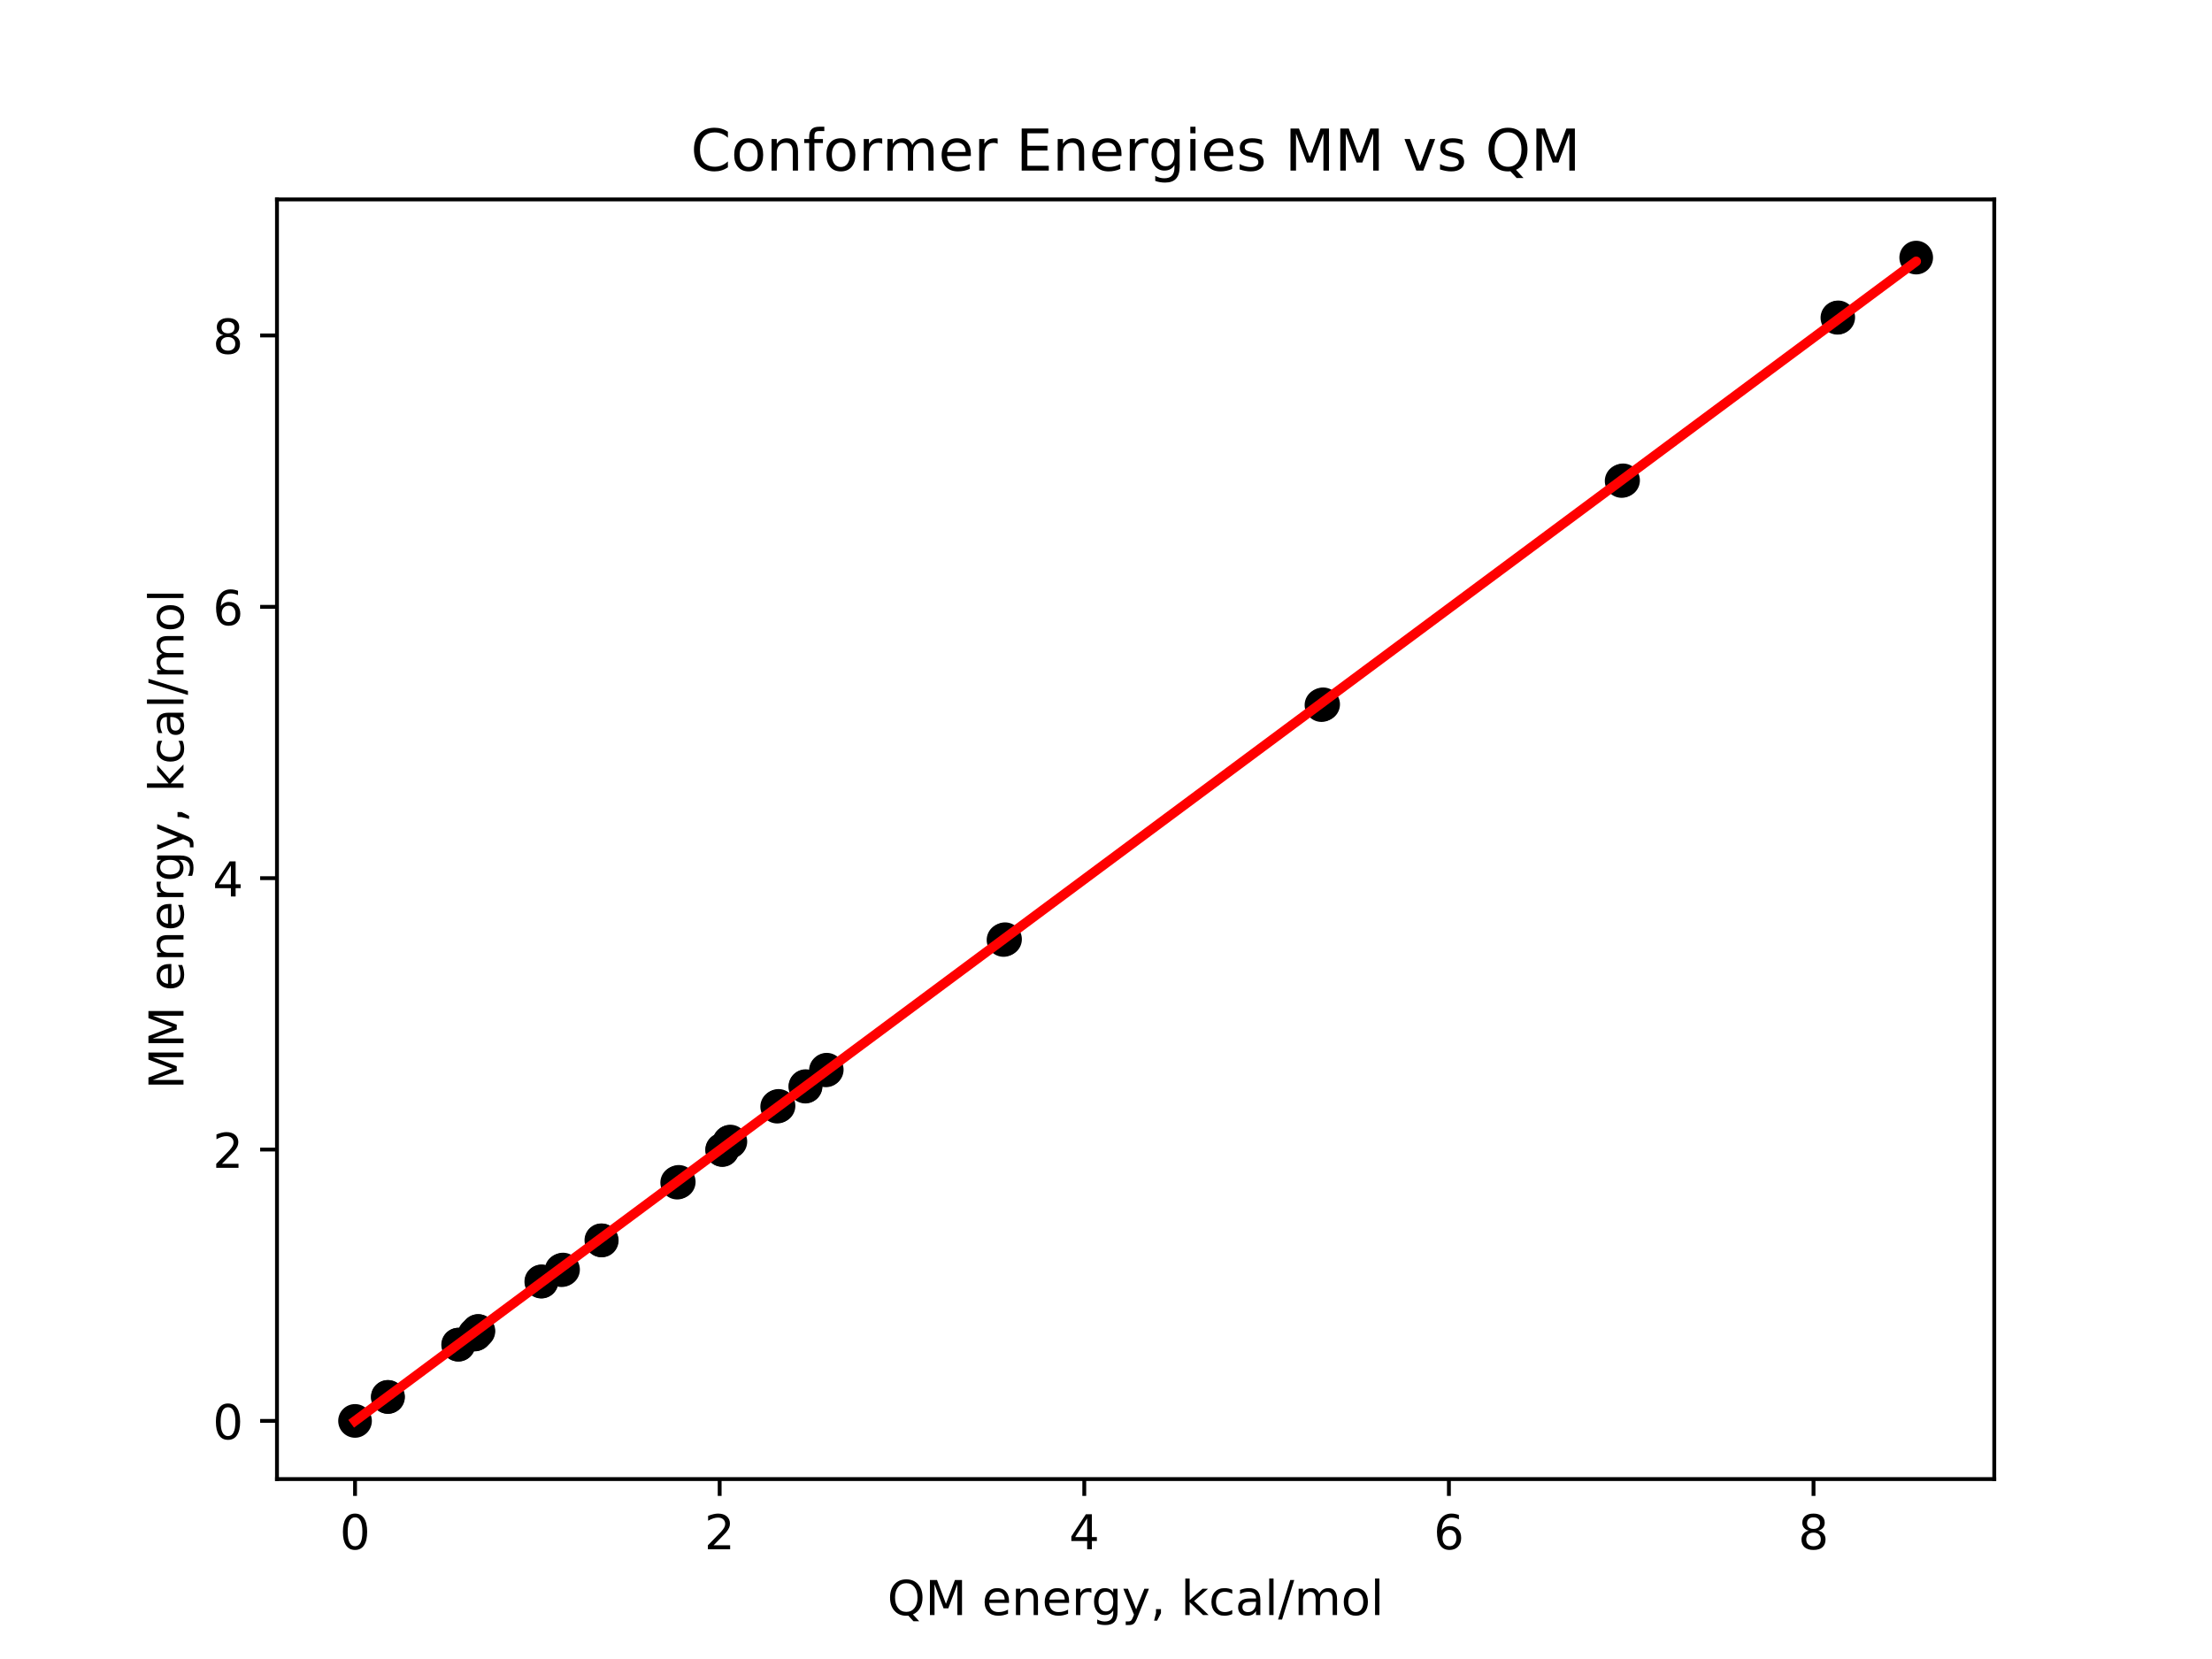
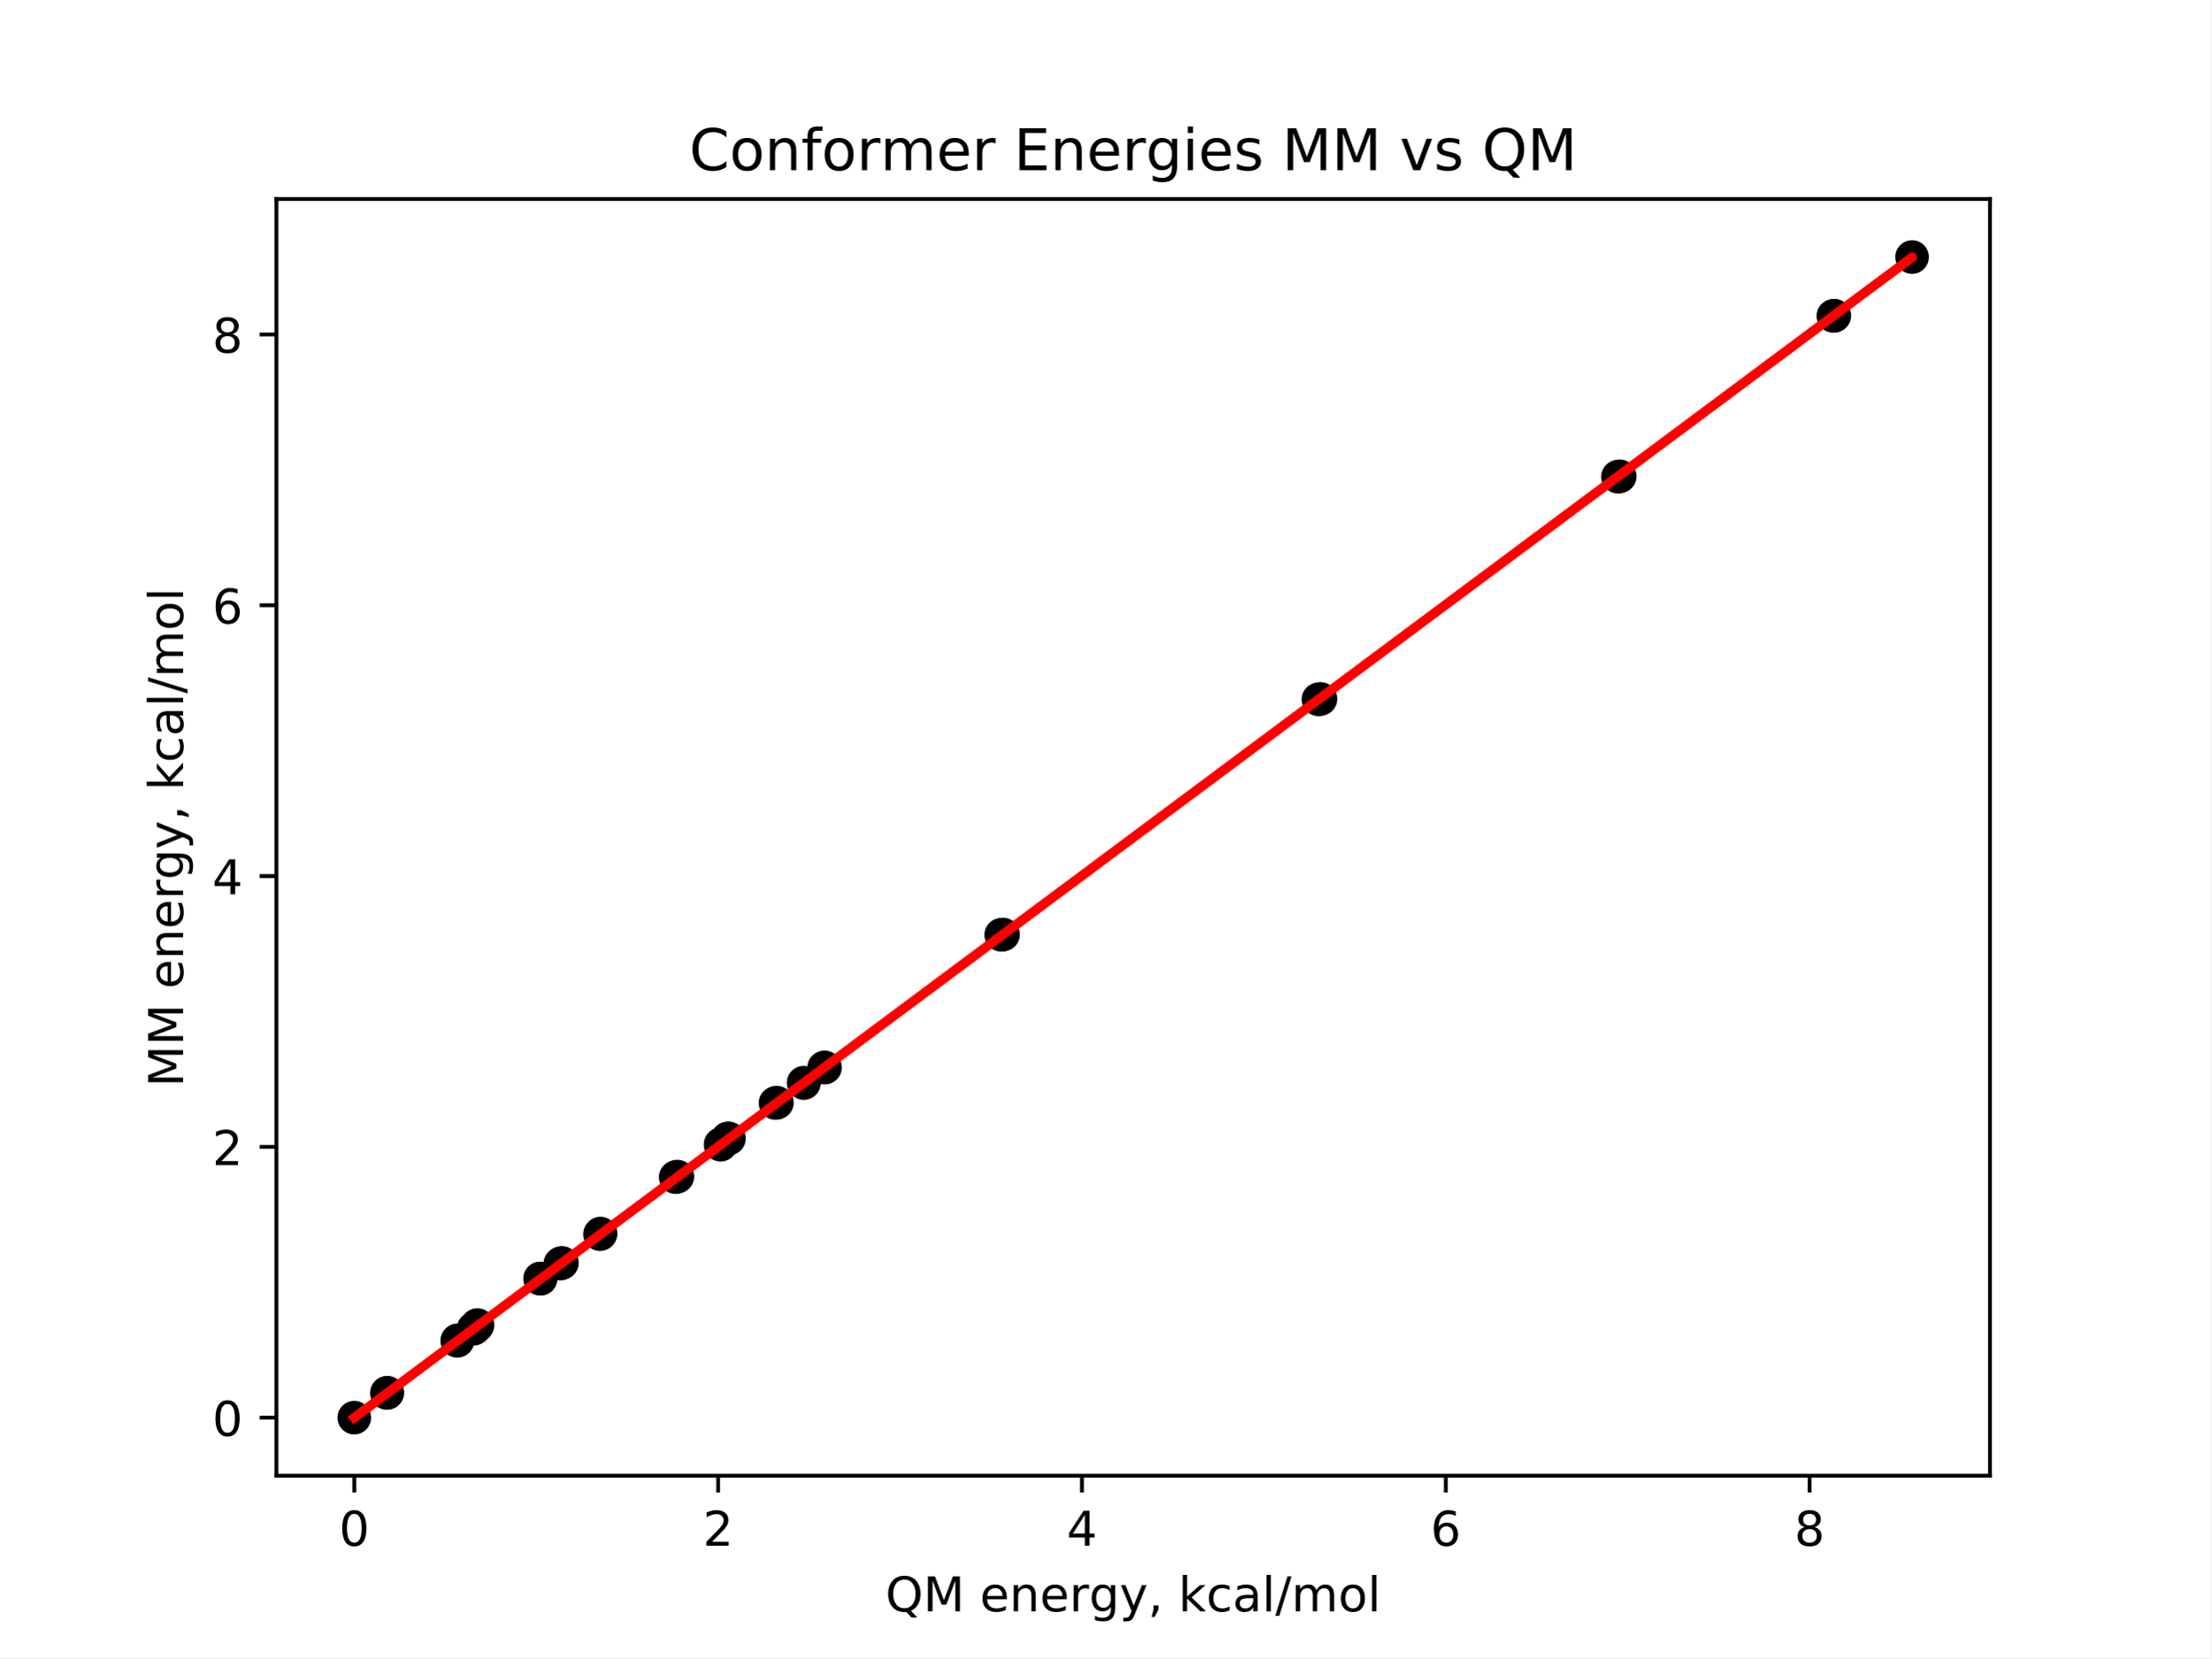
- <svg xmlns="http://www.w3.org/2000/svg" xmlns:xlink="http://www.w3.org/1999/xlink" height="345pt" version="1.1" viewBox="0 0 460 345" width="460pt">
+ <svg xmlns="http://www.w3.org/2000/svg" xmlns:xlink="http://www.w3.org/1999/xlink" height="345.6pt" version="1.1" viewBox="0 0 460.8 345.6" width="460.8pt">
  <defs>
    <style type="text/css">
*{stroke-linecap:butt;stroke-linejoin:round;}
  </style>
  </defs>
  <g id="figure_1">
    <g id="patch_1">
      <path d="M 0 345.6  L 460.8 345.6  L 460.8 0  L 0 0  z " style="fill:#ffffff;" />
    </g>
    <g id="axes_1">
      <g id="patch_2">
        <path d="M 57.6 307.584  L 414.72 307.584  L 414.72 41.472  L 57.6 41.472  z " style="fill:#ffffff;" />
      </g>
      <g id="matplotlib.axis_1">
        <g id="xtick_1">
          <g id="line2d_1">
            <defs>
-               <path d="M 0 0  L 0 3.5  " id="m8b40fd46a7" style="stroke:#000000;stroke-width:0.8;" />
-             </defs>
-             <g>
-               <use style="stroke:#000000;stroke-width:0.8;" x="73.833" xlink:href="#m8b40fd46a7" y="307.584" />
+               <path d="M 0 0  L 0 3.5  " id="m5b55750429" style="stroke:#000000;stroke-width:0.8;" />
+             </defs>
+             <g>
+               <use style="stroke:#000000;stroke-width:0.8;" x="73.833" xlink:href="#m5b55750429" y="307.584" />
            </g>
          </g>
          <g id="text_1">
            <defs>
              <path d="M 31.781 66.406  Q 24.172 66.406 20.328 58.906  Q 16.5 51.422 16.5 36.375  Q 16.5 21.391 20.328 13.891  Q 24.172 6.391 31.781 6.391  Q 39.453 6.391 43.281 13.891  Q 47.125 21.391 47.125 36.375  Q 47.125 51.422 43.281 58.906  Q 39.453 66.406 31.781 66.406  z M 31.781 74.219  Q 44.047 74.219 50.516 64.516  Q 56.984 54.828 56.984 36.375  Q 56.984 17.969 50.516 8.266  Q 44.047 -1.422 31.781 -1.422  Q 19.531 -1.422 13.062 8.266  Q 6.594 17.969 6.594 36.375  Q 6.594 54.828 13.062 64.516  Q 19.531 74.219 31.781 74.219  z " id="DejaVuSans-30" />
            </defs>
            <g transform="translate(70.65148 322.1824)scale(0.1 -0.1)">
              <use xlink:href="#DejaVuSans-30" />
            </g>
          </g>
        </g>
        <g id="xtick_2">
          <g id="line2d_2">
            <g>
-               <use style="stroke:#000000;stroke-width:0.8;" x="149.658" xlink:href="#m8b40fd46a7" y="307.584" />
+               <use style="stroke:#000000;stroke-width:0.8;" x="149.658" xlink:href="#m5b55750429" y="307.584" />
            </g>
          </g>
          <g id="text_2">
            <defs>
              <path d="M 19.188 8.297  L 53.609 8.297  L 53.609 0  L 7.328 0  L 7.328 8.297  Q 12.938 14.109 22.625 23.891  Q 32.328 33.688 34.812 36.531  Q 39.547 41.844 41.422 45.531  Q 43.312 49.219 43.312 52.781  Q 43.312 58.594 39.234 62.25  Q 35.156 65.922 28.609 65.922  Q 23.969 65.922 18.812 64.312  Q 13.672 62.703 7.812 59.422  L 7.812 69.391  Q 13.766 71.781 18.938 73  Q 24.125 74.219 28.422 74.219  Q 39.75 74.219 46.484 68.547  Q 53.219 62.891 53.219 53.422  Q 53.219 48.922 51.531 44.891  Q 49.859 40.875 45.406 35.406  Q 44.188 33.984 37.641 27.219  Q 31.109 20.453 19.188 8.297  z " id="DejaVuSans-32" />
            </defs>
-             <g transform="translate(146.4767 322.1824)scale(0.1 -0.1)">
+             <g transform="translate(146.4766 322.1824)scale(0.1 -0.1)">
              <use xlink:href="#DejaVuSans-32" />
            </g>
          </g>
        </g>
        <g id="xtick_3">
          <g id="line2d_3">
            <g>
-               <use style="stroke:#000000;stroke-width:0.8;" x="225.483" xlink:href="#m8b40fd46a7" y="307.584" />
+               <use style="stroke:#000000;stroke-width:0.8;" x="225.483" xlink:href="#m5b55750429" y="307.584" />
            </g>
          </g>
          <g id="text_3">
            <defs>
              <path d="M 37.797 64.312  L 12.891 25.391  L 37.797 25.391  z M 35.203 72.906  L 47.609 72.906  L 47.609 25.391  L 58.016 25.391  L 58.016 17.188  L 47.609 17.188  L 47.609 0  L 37.797 0  L 37.797 17.188  L 4.891 17.188  L 4.891 26.703  z " id="DejaVuSans-34" />
            </defs>
            <g transform="translate(222.3018 322.1824)scale(0.1 -0.1)">
              <use xlink:href="#DejaVuSans-34" />
            </g>
          </g>
        </g>
        <g id="xtick_4">
          <g id="line2d_4">
            <g>
-               <use style="stroke:#000000;stroke-width:0.8;" x="301.308" xlink:href="#m8b40fd46a7" y="307.584" />
+               <use style="stroke:#000000;stroke-width:0.8;" x="301.308" xlink:href="#m5b55750429" y="307.584" />
            </g>
          </g>
          <g id="text_4">
            <defs>
              <path d="M 33.016 40.375  Q 26.375 40.375 22.484 35.828  Q 18.609 31.297 18.609 23.391  Q 18.609 15.531 22.484 10.953  Q 26.375 6.391 33.016 6.391  Q 39.656 6.391 43.531 10.953  Q 47.406 15.531 47.406 23.391  Q 47.406 31.297 43.531 35.828  Q 39.656 40.375 33.016 40.375  z M 52.594 71.297  L 52.594 62.312  Q 48.875 64.062 45.094 64.984  Q 41.312 65.922 37.594 65.922  Q 27.828 65.922 22.672 59.328  Q 17.531 52.734 16.797 39.406  Q 19.672 43.656 24.016 45.922  Q 28.375 48.188 33.594 48.188  Q 44.578 48.188 50.953 41.516  Q 57.328 34.859 57.328 23.391  Q 57.328 12.156 50.688 5.359  Q 44.047 -1.422 33.016 -1.422  Q 20.359 -1.422 13.672 8.266  Q 6.984 17.969 6.984 36.375  Q 6.984 53.656 15.188 63.938  Q 23.391 74.219 37.203 74.219  Q 40.922 74.219 44.703 73.484  Q 48.484 72.75 52.594 71.297  z " id="DejaVuSans-36" />
            </defs>
            <g transform="translate(298.127 322.1824)scale(0.1 -0.1)">
              <use xlink:href="#DejaVuSans-36" />
            </g>
          </g>
        </g>
        <g id="xtick_5">
          <g id="line2d_5">
            <g>
-               <use style="stroke:#000000;stroke-width:0.8;" x="377.133" xlink:href="#m8b40fd46a7" y="307.584" />
+               <use style="stroke:#000000;stroke-width:0.8;" x="377.133" xlink:href="#m5b55750429" y="307.584" />
            </g>
          </g>
          <g id="text_5">
            <defs>
              <path d="M 31.781 34.625  Q 24.75 34.625 20.719 30.859  Q 16.703 27.094 16.703 20.516  Q 16.703 13.922 20.719 10.156  Q 24.75 6.391 31.781 6.391  Q 38.812 6.391 42.859 10.172  Q 46.922 13.969 46.922 20.516  Q 46.922 27.094 42.891 30.859  Q 38.875 34.625 31.781 34.625  z M 21.922 38.812  Q 15.578 40.375 12.031 44.719  Q 8.5 49.078 8.5 55.328  Q 8.5 64.062 14.719 69.141  Q 20.953 74.219 31.781 74.219  Q 42.672 74.219 48.875 69.141  Q 55.078 64.062 55.078 55.328  Q 55.078 49.078 51.531 44.719  Q 48 40.375 41.703 38.812  Q 48.828 37.156 52.797 32.312  Q 56.781 27.484 56.781 20.516  Q 56.781 9.906 50.312 4.234  Q 43.844 -1.422 31.781 -1.422  Q 19.734 -1.422 13.25 4.234  Q 6.781 9.906 6.781 20.516  Q 6.781 27.484 10.781 32.312  Q 14.797 37.156 21.922 38.812  z M 18.312 54.391  Q 18.312 48.734 21.844 45.562  Q 25.391 42.391 31.781 42.391  Q 38.141 42.391 41.719 45.562  Q 45.312 48.734 45.312 54.391  Q 45.312 60.062 41.719 63.234  Q 38.141 66.406 31.781 66.406  Q 25.391 66.406 21.844 63.234  Q 18.312 60.062 18.312 54.391  z " id="DejaVuSans-38" />
            </defs>
-             <g transform="translate(373.9522 322.1824)scale(0.1 -0.1)">
+             <g transform="translate(373.9521 322.1824)scale(0.1 -0.1)">
              <use xlink:href="#DejaVuSans-38" />
            </g>
          </g>
        </g>
        <g id="text_6">
          <defs>
            <path d="M 39.406 66.219  Q 28.656 66.219 22.328 58.203  Q 16.016 50.203 16.016 36.375  Q 16.016 22.609 22.328 14.594  Q 28.656 6.594 39.406 6.594  Q 50.141 6.594 56.422 14.594  Q 62.703 22.609 62.703 36.375  Q 62.703 50.203 56.422 58.203  Q 50.141 66.219 39.406 66.219  z M 53.219 1.312  L 66.219 -12.891  L 54.297 -12.891  L 43.5 -1.219  Q 41.891 -1.312 41.031 -1.359  Q 40.188 -1.422 39.406 -1.422  Q 24.031 -1.422 14.812 8.859  Q 5.609 19.141 5.609 36.375  Q 5.609 53.656 14.812 63.938  Q 24.031 74.219 39.406 74.219  Q 54.734 74.219 63.906 63.938  Q 73.094 53.656 73.094 36.375  Q 73.094 23.688 67.984 14.641  Q 62.891 5.609 53.219 1.312  z " id="DejaVuSans-51" />
            <path d="M 9.812 72.906  L 24.516 72.906  L 43.109 23.297  L 61.812 72.906  L 76.516 72.906  L 76.516 0  L 66.891 0  L 66.891 64.016  L 48.094 14.016  L 38.188 14.016  L 19.391 64.016  L 19.391 0  L 9.812 0  z " id="DejaVuSans-4d" />
            <path id="DejaVuSans-20" />
            <path d="M 56.203 29.594  L 56.203 25.203  L 14.891 25.203  Q 15.484 15.922 20.484 11.062  Q 25.484 6.203 34.422 6.203  Q 39.594 6.203 44.453 7.469  Q 49.312 8.734 54.109 11.281  L 54.109 2.781  Q 49.266 0.734 44.188 -0.344  Q 39.109 -1.422 33.891 -1.422  Q 20.797 -1.422 13.156 6.188  Q 5.516 13.812 5.516 26.812  Q 5.516 40.234 12.766 48.109  Q 20.016 56 32.328 56  Q 43.359 56 49.781 48.891  Q 56.203 41.797 56.203 29.594  z M 47.219 32.234  Q 47.125 39.594 43.094 43.984  Q 39.062 48.391 32.422 48.391  Q 24.906 48.391 20.391 44.141  Q 15.875 39.891 15.188 32.172  z " id="DejaVuSans-65" />
            <path d="M 54.891 33.016  L 54.891 0  L 45.906 0  L 45.906 32.719  Q 45.906 40.484 42.875 44.328  Q 39.844 48.188 33.797 48.188  Q 26.516 48.188 22.312 43.547  Q 18.109 38.922 18.109 30.906  L 18.109 0  L 9.078 0  L 9.078 54.688  L 18.109 54.688  L 18.109 46.188  Q 21.344 51.125 25.703 53.562  Q 30.078 56 35.797 56  Q 45.219 56 50.047 50.172  Q 54.891 44.344 54.891 33.016  z " id="DejaVuSans-6e" />
            <path d="M 41.109 46.297  Q 39.594 47.172 37.812 47.578  Q 36.031 48 33.891 48  Q 26.266 48 22.188 43.047  Q 18.109 38.094 18.109 28.812  L 18.109 0  L 9.078 0  L 9.078 54.688  L 18.109 54.688  L 18.109 46.188  Q 20.953 51.172 25.484 53.578  Q 30.031 56 36.531 56  Q 37.453 56 38.578 55.875  Q 39.703 55.766 41.062 55.516  z " id="DejaVuSans-72" />
            <path d="M 45.406 27.984  Q 45.406 37.75 41.375 43.109  Q 37.359 48.484 30.078 48.484  Q 22.859 48.484 18.828 43.109  Q 14.797 37.75 14.797 27.984  Q 14.797 18.266 18.828 12.891  Q 22.859 7.516 30.078 7.516  Q 37.359 7.516 41.375 12.891  Q 45.406 18.266 45.406 27.984  z M 54.391 6.781  Q 54.391 -7.172 48.188 -13.984  Q 42 -20.797 29.203 -20.797  Q 24.469 -20.797 20.266 -20.094  Q 16.062 -19.391 12.109 -17.922  L 12.109 -9.188  Q 16.062 -11.328 19.922 -12.344  Q 23.781 -13.375 27.781 -13.375  Q 36.625 -13.375 41.016 -8.766  Q 45.406 -4.156 45.406 5.172  L 45.406 9.625  Q 42.625 4.781 38.281 2.391  Q 33.938 0 27.875 0  Q 17.828 0 11.672 7.656  Q 5.516 15.328 5.516 27.984  Q 5.516 40.672 11.672 48.328  Q 17.828 56 27.875 56  Q 33.938 56 38.281 53.609  Q 42.625 51.219 45.406 46.391  L 45.406 54.688  L 54.391 54.688  z " id="DejaVuSans-67" />
            <path d="M 32.172 -5.078  Q 28.375 -14.844 24.75 -17.812  Q 21.141 -20.797 15.094 -20.797  L 7.906 -20.797  L 7.906 -13.281  L 13.188 -13.281  Q 16.891 -13.281 18.938 -11.516  Q 21 -9.766 23.484 -3.219  L 25.094 0.875  L 2.984 54.688  L 12.5 54.688  L 29.594 11.922  L 46.688 54.688  L 56.203 54.688  z " id="DejaVuSans-79" />
            <path d="M 11.719 12.406  L 22.016 12.406  L 22.016 4  L 14.016 -11.625  L 7.719 -11.625  L 11.719 4  z " id="DejaVuSans-2c" />
            <path d="M 9.078 75.984  L 18.109 75.984  L 18.109 31.109  L 44.922 54.688  L 56.391 54.688  L 27.391 29.109  L 57.625 0  L 45.906 0  L 18.109 26.703  L 18.109 0  L 9.078 0  z " id="DejaVuSans-6b" />
            <path d="M 48.781 52.594  L 48.781 44.188  Q 44.969 46.297 41.141 47.344  Q 37.312 48.391 33.406 48.391  Q 24.656 48.391 19.812 42.844  Q 14.984 37.312 14.984 27.297  Q 14.984 17.281 19.812 11.734  Q 24.656 6.203 33.406 6.203  Q 37.312 6.203 41.141 7.25  Q 44.969 8.297 48.781 10.406  L 48.781 2.094  Q 45.016 0.344 40.984 -0.531  Q 36.969 -1.422 32.422 -1.422  Q 20.062 -1.422 12.781 6.344  Q 5.516 14.109 5.516 27.297  Q 5.516 40.672 12.859 48.328  Q 20.219 56 33.016 56  Q 37.156 56 41.109 55.141  Q 45.062 54.297 48.781 52.594  z " id="DejaVuSans-63" />
            <path d="M 34.281 27.484  Q 23.391 27.484 19.188 25  Q 14.984 22.516 14.984 16.5  Q 14.984 11.719 18.141 8.906  Q 21.297 6.109 26.703 6.109  Q 34.188 6.109 38.703 11.406  Q 43.219 16.703 43.219 25.484  L 43.219 27.484  z M 52.203 31.203  L 52.203 0  L 43.219 0  L 43.219 8.297  Q 40.141 3.328 35.547 0.953  Q 30.953 -1.422 24.312 -1.422  Q 15.922 -1.422 10.953 3.297  Q 6 8.016 6 15.922  Q 6 25.141 12.172 29.828  Q 18.359 34.516 30.609 34.516  L 43.219 34.516  L 43.219 35.406  Q 43.219 41.609 39.141 45  Q 35.062 48.391 27.688 48.391  Q 23 48.391 18.547 47.266  Q 14.109 46.141 10.016 43.891  L 10.016 52.203  Q 14.938 54.109 19.578 55.047  Q 24.219 56 28.609 56  Q 40.484 56 46.344 49.844  Q 52.203 43.703 52.203 31.203  z " id="DejaVuSans-61" />
            <path d="M 9.422 75.984  L 18.406 75.984  L 18.406 0  L 9.422 0  z " id="DejaVuSans-6c" />
            <path d="M 25.391 72.906  L 33.688 72.906  L 8.297 -9.281  L 0 -9.281  z " id="DejaVuSans-2f" />
            <path d="M 52 44.188  Q 55.375 50.25 60.062 53.125  Q 64.75 56 71.094 56  Q 79.641 56 84.281 50.016  Q 88.922 44.047 88.922 33.016  L 88.922 0  L 79.891 0  L 79.891 32.719  Q 79.891 40.578 77.094 44.375  Q 74.312 48.188 68.609 48.188  Q 61.625 48.188 57.562 43.547  Q 53.516 38.922 53.516 30.906  L 53.516 0  L 44.484 0  L 44.484 32.719  Q 44.484 40.625 41.703 44.406  Q 38.922 48.188 33.109 48.188  Q 26.219 48.188 22.156 43.531  Q 18.109 38.875 18.109 30.906  L 18.109 0  L 9.078 0  L 9.078 54.688  L 18.109 54.688  L 18.109 46.188  Q 21.188 51.219 25.484 53.609  Q 29.781 56 35.688 56  Q 41.656 56 45.828 52.969  Q 50 49.953 52 44.188  z " id="DejaVuSans-6d" />
            <path d="M 30.609 48.391  Q 23.391 48.391 19.188 42.75  Q 14.984 37.109 14.984 27.297  Q 14.984 17.484 19.156 11.844  Q 23.344 6.203 30.609 6.203  Q 37.797 6.203 41.984 11.859  Q 46.188 17.531 46.188 27.297  Q 46.188 37.016 41.984 42.703  Q 37.797 48.391 30.609 48.391  z M 30.609 56  Q 42.328 56 49.016 48.375  Q 55.719 40.766 55.719 27.297  Q 55.719 13.875 49.016 6.219  Q 42.328 -1.422 30.609 -1.422  Q 18.844 -1.422 12.172 6.219  Q 5.516 13.875 5.516 27.297  Q 5.516 40.766 12.172 48.375  Q 18.844 56 30.609 56  z " id="DejaVuSans-6f" />
          </defs>
          <g transform="translate(184.5319 335.8606)scale(0.1 -0.1)">
            <use xlink:href="#DejaVuSans-51" />
            <use x="78.711" xlink:href="#DejaVuSans-4d" />
            <use x="164.99" xlink:href="#DejaVuSans-20" />
            <use x="196.777" xlink:href="#DejaVuSans-65" />
            <use x="258.301" xlink:href="#DejaVuSans-6e" />
            <use x="321.68" xlink:href="#DejaVuSans-65" />
            <use x="383.203" xlink:href="#DejaVuSans-72" />
            <use x="424.301" xlink:href="#DejaVuSans-67" />
            <use x="487.777" xlink:href="#DejaVuSans-79" />
            <use x="546.957" xlink:href="#DejaVuSans-2c" />
            <use x="578.744" xlink:href="#DejaVuSans-20" />
            <use x="610.531" xlink:href="#DejaVuSans-6b" />
            <use x="668.441" xlink:href="#DejaVuSans-63" />
            <use x="723.422" xlink:href="#DejaVuSans-61" />
            <use x="784.701" xlink:href="#DejaVuSans-6c" />
            <use x="812.484" xlink:href="#DejaVuSans-2f" />
            <use x="846.176" xlink:href="#DejaVuSans-6d" />
            <use x="943.588" xlink:href="#DejaVuSans-6f" />
            <use x="1004.77" xlink:href="#DejaVuSans-6c" />
          </g>
        </g>
      </g>
      <g id="matplotlib.axis_2">
        <g id="ytick_1">
          <g id="line2d_6">
            <defs>
-               <path d="M 0 0  L -3.5 0  " id="m33a63bb092" style="stroke:#000000;stroke-width:0.8;" />
-             </defs>
-             <g>
-               <use style="stroke:#000000;stroke-width:0.8;" x="57.6" xlink:href="#m33a63bb092" y="295.488" />
+               <path d="M 0 0  L -3.5 0  " id="m7d3761c905" style="stroke:#000000;stroke-width:0.8;" />
+             </defs>
+             <g>
+               <use style="stroke:#000000;stroke-width:0.8;" x="57.6" xlink:href="#m7d3761c905" y="295.488" />
            </g>
          </g>
          <g id="text_7">
            <g transform="translate(44.2375 299.2872)scale(0.1 -0.1)">
              <use xlink:href="#DejaVuSans-30" />
            </g>
          </g>
        </g>
        <g id="ytick_2">
          <g id="line2d_7">
            <g>
-               <use style="stroke:#000000;stroke-width:0.8;" x="57.6" xlink:href="#m33a63bb092" y="239.056" />
+               <use style="stroke:#000000;stroke-width:0.8;" x="57.6" xlink:href="#m7d3761c905" y="239.043" />
            </g>
          </g>
          <g id="text_8">
-             <g transform="translate(44.2375 242.8552)scale(0.1 -0.1)">
+             <g transform="translate(44.2375 242.8427)scale(0.1 -0.1)">
              <use xlink:href="#DejaVuSans-32" />
            </g>
          </g>
        </g>
        <g id="ytick_3">
          <g id="line2d_8">
            <g>
-               <use style="stroke:#000000;stroke-width:0.8;" x="57.6" xlink:href="#m33a63bb092" y="182.624" />
+               <use style="stroke:#000000;stroke-width:0.8;" x="57.6" xlink:href="#m7d3761c905" y="182.599" />
            </g>
          </g>
          <g id="text_9">
-             <g transform="translate(44.2375 186.4232)scale(0.1 -0.1)">
+             <g transform="translate(44.2375 186.3982)scale(0.1 -0.1)">
              <use xlink:href="#DejaVuSans-34" />
            </g>
          </g>
        </g>
        <g id="ytick_4">
          <g id="line2d_9">
            <g>
-               <use style="stroke:#000000;stroke-width:0.8;" x="57.6" xlink:href="#m33a63bb092" y="126.192" />
+               <use style="stroke:#000000;stroke-width:0.8;" x="57.6" xlink:href="#m7d3761c905" y="126.154" />
            </g>
          </g>
          <g id="text_10">
-             <g transform="translate(44.2375 129.9912)scale(0.1 -0.1)">
+             <g transform="translate(44.2375 129.9537)scale(0.1 -0.1)">
              <use xlink:href="#DejaVuSans-36" />
            </g>
          </g>
        </g>
        <g id="ytick_5">
          <g id="line2d_10">
            <g>
-               <use style="stroke:#000000;stroke-width:0.8;" x="57.6" xlink:href="#m33a63bb092" y="69.76" />
+               <use style="stroke:#000000;stroke-width:0.8;" x="57.6" xlink:href="#m7d3761c905" y="69.71" />
            </g>
          </g>
          <g id="text_11">
-             <g transform="translate(44.2375 73.55923)scale(0.1 -0.1)">
+             <g transform="translate(44.2375 73.50915)scale(0.1 -0.1)">
              <use xlink:href="#DejaVuSans-38" />
            </g>
          </g>
        </g>
        <g id="text_12">
          <g transform="translate(38.15781 226.5342)rotate(-90)scale(0.1 -0.1)">
            <use xlink:href="#DejaVuSans-4d" />
            <use x="86.279" xlink:href="#DejaVuSans-4d" />
            <use x="172.559" xlink:href="#DejaVuSans-20" />
            <use x="204.346" xlink:href="#DejaVuSans-65" />
            <use x="265.869" xlink:href="#DejaVuSans-6e" />
            <use x="329.248" xlink:href="#DejaVuSans-65" />
            <use x="390.771" xlink:href="#DejaVuSans-72" />
            <use x="431.869" xlink:href="#DejaVuSans-67" />
            <use x="495.346" xlink:href="#DejaVuSans-79" />
            <use x="554.525" xlink:href="#DejaVuSans-2c" />
            <use x="586.312" xlink:href="#DejaVuSans-20" />
            <use x="618.1" xlink:href="#DejaVuSans-6b" />
            <use x="676.01" xlink:href="#DejaVuSans-63" />
            <use x="730.99" xlink:href="#DejaVuSans-61" />
            <use x="792.27" xlink:href="#DejaVuSans-6c" />
            <use x="820.053" xlink:href="#DejaVuSans-2f" />
            <use x="853.744" xlink:href="#DejaVuSans-6d" />
            <use x="951.156" xlink:href="#DejaVuSans-6f" />
            <use x="1012.338" xlink:href="#DejaVuSans-6c" />
          </g>
        </g>
      </g>
      <g id="line2d_11">
        <defs>
-           <path d="M 0 3  C 0.796 3 1.559 2.684 2.121 2.121  C 2.684 1.559 3 0.796 3 0  C 3 -0.796 2.684 -1.559 2.121 -2.121  C 1.559 -2.684 0.796 -3 0 -3  C -0.796 -3 -1.559 -2.684 -2.121 -2.121  C -2.684 -1.559 -3 -0.796 -3 0  C -3 0.796 -2.684 1.559 -2.121 2.121  C -1.559 2.684 -0.796 3 0 3  z " id="m2f7abe336a" style="stroke:#000000;" />
+           <path d="M 0 3  C 0.796 3 1.559 2.684 2.121 2.121  C 2.684 1.559 3 0.796 3 0  C 3 -0.796 2.684 -1.559 2.121 -2.121  C 1.559 -2.684 0.796 -3 0 -3  C -0.796 -3 -1.559 -2.684 -2.121 -2.121  C -2.684 -1.559 -3 -0.796 -3 0  C -3 0.796 -2.684 1.559 -2.121 2.121  C -1.559 2.684 -0.796 3 0 3  z " id="m06f911e2d0" style="stroke:#000000;" />
        </defs>
-         <g clip-path="url(#p2440b773cd)">
-           <use style="stroke:#000000;" x="73.833" xlink:href="#m2f7abe336a" y="295.488" />
-           <use style="stroke:#000000;" x="80.64" xlink:href="#m2f7abe336a" y="290.501" />
-           <use style="stroke:#000000;" x="99.4" xlink:href="#m2f7abe336a" y="276.795" />
-           <use style="stroke:#000000;" x="125.055" xlink:href="#m2f7abe336a" y="257.927" />
-           <use style="stroke:#000000;" x="150.181" xlink:href="#m2f7abe336a" y="239.095" />
-           <use style="stroke:#000000;" x="167.54" xlink:href="#m2f7abe336a" y="225.872" />
-           <use style="stroke:#000000;" x="171.929" xlink:href="#m2f7abe336a" y="222.452" />
-           <use style="stroke:#000000;" x="161.898" xlink:href="#m2f7abe336a" y="229.979" />
-           <use style="stroke:#000000;" x="141.152" xlink:href="#m2f7abe336a" y="245.78" />
-           <use style="stroke:#000000;" x="117.088" xlink:href="#m2f7abe336a" y="264.011" />
-           <use style="stroke:#000000;" x="98.892" xlink:href="#m2f7abe336a" y="277.446" />
-           <use style="stroke:#000000;" x="95.363" xlink:href="#m2f7abe336a" y="279.619" />
-           <use style="stroke:#000000;" x="112.565" xlink:href="#m2f7abe336a" y="266.524" />
-           <use style="stroke:#000000;" x="151.67" xlink:href="#m2f7abe336a" y="237.513" />
-           <use style="stroke:#000000;" x="208.688" xlink:href="#m2f7abe336a" y="195.474" />
-           <use style="stroke:#000000;" x="274.808" xlink:href="#m2f7abe336a" y="146.63" />
-           <use style="stroke:#000000;" x="337.232" xlink:href="#m2f7abe336a" y="100.026" />
-           <use style="stroke:#000000;" x="382.101" xlink:href="#m2f7abe336a" y="66.078" />
-           <use style="stroke:#000000;" x="398.487" xlink:href="#m2f7abe336a" y="53.568" />
-           <use style="stroke:#000000;" x="382.271" xlink:href="#m2f7abe336a" y="66.003" />
-           <use style="stroke:#000000;" x="337.528" xlink:href="#m2f7abe336a" y="99.893" />
-           <use style="stroke:#000000;" x="275.155" xlink:href="#m2f7abe336a" y="146.468" />
-           <use style="stroke:#000000;" x="209.005" xlink:href="#m2f7abe336a" y="195.318" />
-           <use style="stroke:#000000;" x="151.885" xlink:href="#m2f7abe336a" y="237.397" />
-           <use style="stroke:#000000;" x="112.635" xlink:href="#m2f7abe336a" y="266.47" />
-           <use style="stroke:#000000;" x="95.277" xlink:href="#m2f7abe336a" y="279.636" />
-           <use style="stroke:#000000;" x="98.672" xlink:href="#m2f7abe336a" y="277.53" />
-           <use style="stroke:#000000;" x="116.782" xlink:href="#m2f7abe336a" y="264.143" />
-           <use style="stroke:#000000;" x="140.828" xlink:href="#m2f7abe336a" y="245.937" />
-           <use style="stroke:#000000;" x="161.623" xlink:href="#m2f7abe336a" y="230.134" />
-           <use style="stroke:#000000;" x="171.75" xlink:href="#m2f7abe336a" y="222.585" />
-           <use style="stroke:#000000;" x="167.474" xlink:href="#m2f7abe336a" y="225.97" />
-           <use style="stroke:#000000;" x="150.21" xlink:href="#m2f7abe336a" y="239.156" />
-           <use style="stroke:#000000;" x="125.14" xlink:href="#m2f7abe336a" y="257.959" />
-           <use style="stroke:#000000;" x="99.491" xlink:href="#m2f7abe336a" y="276.808" />
-           <use style="stroke:#000000;" x="80.696" xlink:href="#m2f7abe336a" y="290.505" />
+         <g clip-path="url(#pbb25d60d84)">
+           <use style="stroke:#000000;" x="73.833" xlink:href="#m06f911e2d0" y="295.488" />
+           <use style="stroke:#000000;" x="80.632" xlink:href="#m06f911e2d0" y="290.345" />
+           <use style="stroke:#000000;" x="99.386" xlink:href="#m06f911e2d0" y="276.29" />
+           <use style="stroke:#000000;" x="125.04" xlink:href="#m06f911e2d0" y="257.245" />
+           <use style="stroke:#000000;" x="150.168" xlink:href="#m06f911e2d0" y="238.596" />
+           <use style="stroke:#000000;" x="167.533" xlink:href="#m06f911e2d0" y="225.741" />
+           <use style="stroke:#000000;" x="171.931" xlink:href="#m06f911e2d0" y="222.505" />
+           <use style="stroke:#000000;" x="161.906" xlink:href="#m06f911e2d0" y="229.837" />
+           <use style="stroke:#000000;" x="141.164" xlink:href="#m06f911e2d0" y="245.236" />
+           <use style="stroke:#000000;" x="117.1" xlink:href="#m06f911e2d0" y="263.235" />
+           <use style="stroke:#000000;" x="98.899" xlink:href="#m06f911e2d0" y="276.822" />
+           <use style="stroke:#000000;" x="95.36" xlink:href="#m06f911e2d0" y="279.369" />
+           <use style="stroke:#000000;" x="112.551" xlink:href="#m06f911e2d0" y="266.485" />
+           <use style="stroke:#000000;" x="151.644" xlink:href="#m06f911e2d0" y="237.293" />
+           <use style="stroke:#000000;" x="208.654" xlink:href="#m06f911e2d0" y="194.842" />
+           <use style="stroke:#000000;" x="274.772" xlink:href="#m06f911e2d0" y="145.766" />
+           <use style="stroke:#000000;" x="337.201" xlink:href="#m06f911e2d0" y="99.358" />
+           <use style="stroke:#000000;" x="382.083" xlink:href="#m06f911e2d0" y="65.847" />
+           <use style="stroke:#000000;" x="398.487" xlink:href="#m06f911e2d0" y="53.568" />
+           <use style="stroke:#000000;" x="382.288" xlink:href="#m06f911e2d0" y="65.794" />
+           <use style="stroke:#000000;" x="337.558" xlink:href="#m06f911e2d0" y="99.274" />
+           <use style="stroke:#000000;" x="275.191" xlink:href="#m06f911e2d0" y="145.682" />
+           <use style="stroke:#000000;" x="209.038" xlink:href="#m06f911e2d0" y="194.789" />
+           <use style="stroke:#000000;" x="151.911" xlink:href="#m06f911e2d0" y="237.293" />
+           <use style="stroke:#000000;" x="112.649" xlink:href="#m06f911e2d0" y="266.544" />
+           <use style="stroke:#000000;" x="95.281" xlink:href="#m06f911e2d0" y="279.478" />
+           <use style="stroke:#000000;" x="98.666" xlink:href="#m06f911e2d0" y="276.965" />
+           <use style="stroke:#000000;" x="116.77" xlink:href="#m06f911e2d0" y="263.384" />
+           <use style="stroke:#000000;" x="140.815" xlink:href="#m06f911e2d0" y="245.361" />
+           <use style="stroke:#000000;" x="161.614" xlink:href="#m06f911e2d0" y="229.909" />
+           <use style="stroke:#000000;" x="171.748" xlink:href="#m06f911e2d0" y="222.509" />
+           <use style="stroke:#000000;" x="167.48" xlink:href="#m06f911e2d0" y="225.678" />
+           <use style="stroke:#000000;" x="150.222" xlink:href="#m06f911e2d0" y="238.488" />
+           <use style="stroke:#000000;" x="125.153" xlink:href="#m06f911e2d0" y="257.124" />
+           <use style="stroke:#000000;" x="99.503" xlink:href="#m06f911e2d0" y="276.189" />
+           <use style="stroke:#000000;" x="80.704" xlink:href="#m06f911e2d0" y="290.289" />
        </g>
      </g>
      <g id="line2d_12">
-         <path clip-path="url(#p2440b773cd)" d="M 73.833 295.488  L 80.64 290.432  L 99.4 276.498  L 125.055 257.443  L 150.181 238.78  L 167.54 225.886  L 171.929 222.626  L 161.898 230.077  L 141.152 245.486  L 117.088 263.36  L 98.892 276.875  L 95.363 279.496  L 112.565 266.719  L 151.67 237.674  L 208.688 195.323  L 274.808 146.212  L 337.232 99.846  L 382.101 66.52  L 398.487 54.348  L 382.271 66.393  L 337.528 99.626  L 275.155 145.954  L 209.005 195.088  L 151.885 237.514  L 112.635 266.668  L 95.277 279.56  L 98.672 277.038  L 116.782 263.587  L 140.828 245.727  L 161.623 230.281  L 171.75 222.759  L 167.474 225.935  L 150.21 238.759  L 125.14 257.379  L 99.491 276.43  L 80.696 290.39  " style="fill:none;stroke:#ff0000;stroke-linecap:square;stroke-width:2;" />
+         <path clip-path="url(#pbb25d60d84)" d="M 73.833 295.488  L 80.632 290.423  L 99.386 276.451  L 125.04 257.34  L 150.168 238.621  L 167.533 225.684  L 171.931 222.408  L 161.906 229.876  L 141.164 245.329  L 117.1 263.255  L 98.899 276.815  L 95.36 279.451  L 112.551 266.645  L 151.644 237.521  L 208.654 195.051  L 274.772 145.796  L 337.201 99.288  L 382.083 65.852  L 398.487 53.632  L 382.288 65.7  L 337.558 99.022  L 275.191 145.484  L 209.038 194.765  L 151.911 237.323  L 112.649 266.571  L 95.281 279.51  L 98.666 276.988  L 116.77 263.501  L 140.815 245.589  L 161.614 230.094  L 171.748 222.544  L 167.48 225.724  L 150.222 238.581  L 125.153 257.256  L 99.503 276.364  L 80.704 290.37  " style="fill:none;stroke:#ff0000;stroke-linecap:square;stroke-width:2;" />
      </g>
      <g id="patch_3">
        <path d="M 57.6 307.584  L 57.6 41.472  " style="fill:none;stroke:#000000;stroke-linecap:square;stroke-linejoin:miter;stroke-width:0.8;" />
      </g>
      <g id="patch_4">
        <path d="M 414.72 307.584  L 414.72 41.472  " style="fill:none;stroke:#000000;stroke-linecap:square;stroke-linejoin:miter;stroke-width:0.8;" />
      </g>
      <g id="patch_5">
        <path d="M 57.6 307.584  L 414.72 307.584  " style="fill:none;stroke:#000000;stroke-linecap:square;stroke-linejoin:miter;stroke-width:0.8;" />
      </g>
      <g id="patch_6">
        <path d="M 57.6 41.472  L 414.72 41.472  " style="fill:none;stroke:#000000;stroke-linecap:square;stroke-linejoin:miter;stroke-width:0.8;" />
      </g>
      <g id="text_13">
        <defs>
          <path d="M 64.406 67.281  L 64.406 56.891  Q 59.422 61.531 53.781 63.812  Q 48.141 66.109 41.797 66.109  Q 29.297 66.109 22.656 58.469  Q 16.016 50.828 16.016 36.375  Q 16.016 21.969 22.656 14.328  Q 29.297 6.688 41.797 6.688  Q 48.141 6.688 53.781 8.984  Q 59.422 11.281 64.406 15.922  L 64.406 5.609  Q 59.234 2.094 53.438 0.328  Q 47.656 -1.422 41.219 -1.422  Q 24.656 -1.422 15.125 8.703  Q 5.609 18.844 5.609 36.375  Q 5.609 53.953 15.125 64.078  Q 24.656 74.219 41.219 74.219  Q 47.75 74.219 53.531 72.484  Q 59.328 70.75 64.406 67.281  z " id="DejaVuSans-43" />
          <path d="M 37.109 75.984  L 37.109 68.5  L 28.516 68.5  Q 23.688 68.5 21.797 66.547  Q 19.922 64.594 19.922 59.516  L 19.922 54.688  L 34.719 54.688  L 34.719 47.703  L 19.922 47.703  L 19.922 0  L 10.891 0  L 10.891 47.703  L 2.297 47.703  L 2.297 54.688  L 10.891 54.688  L 10.891 58.5  Q 10.891 67.625 15.141 71.797  Q 19.391 75.984 28.609 75.984  z " id="DejaVuSans-66" />
          <path d="M 9.812 72.906  L 55.906 72.906  L 55.906 64.594  L 19.672 64.594  L 19.672 43.016  L 54.391 43.016  L 54.391 34.719  L 19.672 34.719  L 19.672 8.297  L 56.781 8.297  L 56.781 0  L 9.812 0  z " id="DejaVuSans-45" />
          <path d="M 9.422 54.688  L 18.406 54.688  L 18.406 0  L 9.422 0  z M 9.422 75.984  L 18.406 75.984  L 18.406 64.594  L 9.422 64.594  z " id="DejaVuSans-69" />
          <path d="M 44.281 53.078  L 44.281 44.578  Q 40.484 46.531 36.375 47.5  Q 32.281 48.484 27.875 48.484  Q 21.188 48.484 17.844 46.438  Q 14.5 44.391 14.5 40.281  Q 14.5 37.156 16.891 35.375  Q 19.281 33.594 26.516 31.984  L 29.594 31.297  Q 39.156 29.25 43.188 25.516  Q 47.219 21.781 47.219 15.094  Q 47.219 7.469 41.188 3.016  Q 35.156 -1.422 24.609 -1.422  Q 20.219 -1.422 15.453 -0.562  Q 10.688 0.297 5.422 2  L 5.422 11.281  Q 10.406 8.688 15.234 7.391  Q 20.062 6.109 24.812 6.109  Q 31.156 6.109 34.562 8.281  Q 37.984 10.453 37.984 14.406  Q 37.984 18.062 35.516 20.016  Q 33.062 21.969 24.703 23.781  L 21.578 24.516  Q 13.234 26.266 9.516 29.906  Q 5.812 33.547 5.812 39.891  Q 5.812 47.609 11.281 51.797  Q 16.75 56 26.812 56  Q 31.781 56 36.172 55.266  Q 40.578 54.547 44.281 53.078  z " id="DejaVuSans-73" />
          <path d="M 2.984 54.688  L 12.5 54.688  L 29.594 8.797  L 46.688 54.688  L 56.203 54.688  L 35.688 0  L 23.484 0  z " id="DejaVuSans-76" />
        </defs>
        <g transform="translate(143.6419 35.472)scale(0.12 -0.12)">
          <use xlink:href="#DejaVuSans-43" />
          <use x="69.824" xlink:href="#DejaVuSans-6f" />
          <use x="131.006" xlink:href="#DejaVuSans-6e" />
          <use x="194.385" xlink:href="#DejaVuSans-66" />
          <use x="229.59" xlink:href="#DejaVuSans-6f" />
          <use x="290.771" xlink:href="#DejaVuSans-72" />
          <use x="331.869" xlink:href="#DejaVuSans-6d" />
          <use x="429.281" xlink:href="#DejaVuSans-65" />
          <use x="490.805" xlink:href="#DejaVuSans-72" />
          <use x="531.918" xlink:href="#DejaVuSans-20" />
          <use x="563.705" xlink:href="#DejaVuSans-45" />
          <use x="626.889" xlink:href="#DejaVuSans-6e" />
          <use x="690.268" xlink:href="#DejaVuSans-65" />
          <use x="751.791" xlink:href="#DejaVuSans-72" />
          <use x="792.889" xlink:href="#DejaVuSans-67" />
          <use x="856.365" xlink:href="#DejaVuSans-69" />
          <use x="884.148" xlink:href="#DejaVuSans-65" />
          <use x="945.672" xlink:href="#DejaVuSans-73" />
          <use x="997.771" xlink:href="#DejaVuSans-20" />
          <use x="1029.559" xlink:href="#DejaVuSans-4d" />
          <use x="1115.838" xlink:href="#DejaVuSans-4d" />
          <use x="1202.117" xlink:href="#DejaVuSans-20" />
          <use x="1233.904" xlink:href="#DejaVuSans-76" />
          <use x="1293.084" xlink:href="#DejaVuSans-73" />
          <use x="1345.184" xlink:href="#DejaVuSans-20" />
          <use x="1376.971" xlink:href="#DejaVuSans-51" />
          <use x="1455.682" xlink:href="#DejaVuSans-4d" />
        </g>
      </g>
    </g>
  </g>
  <defs>
-     <clipPath id="p2440b773cd">
+     <clipPath id="pbb25d60d84">
      <rect height="266.112" width="357.12" x="57.6" y="41.472" />
    </clipPath>
  </defs>
</svg>
